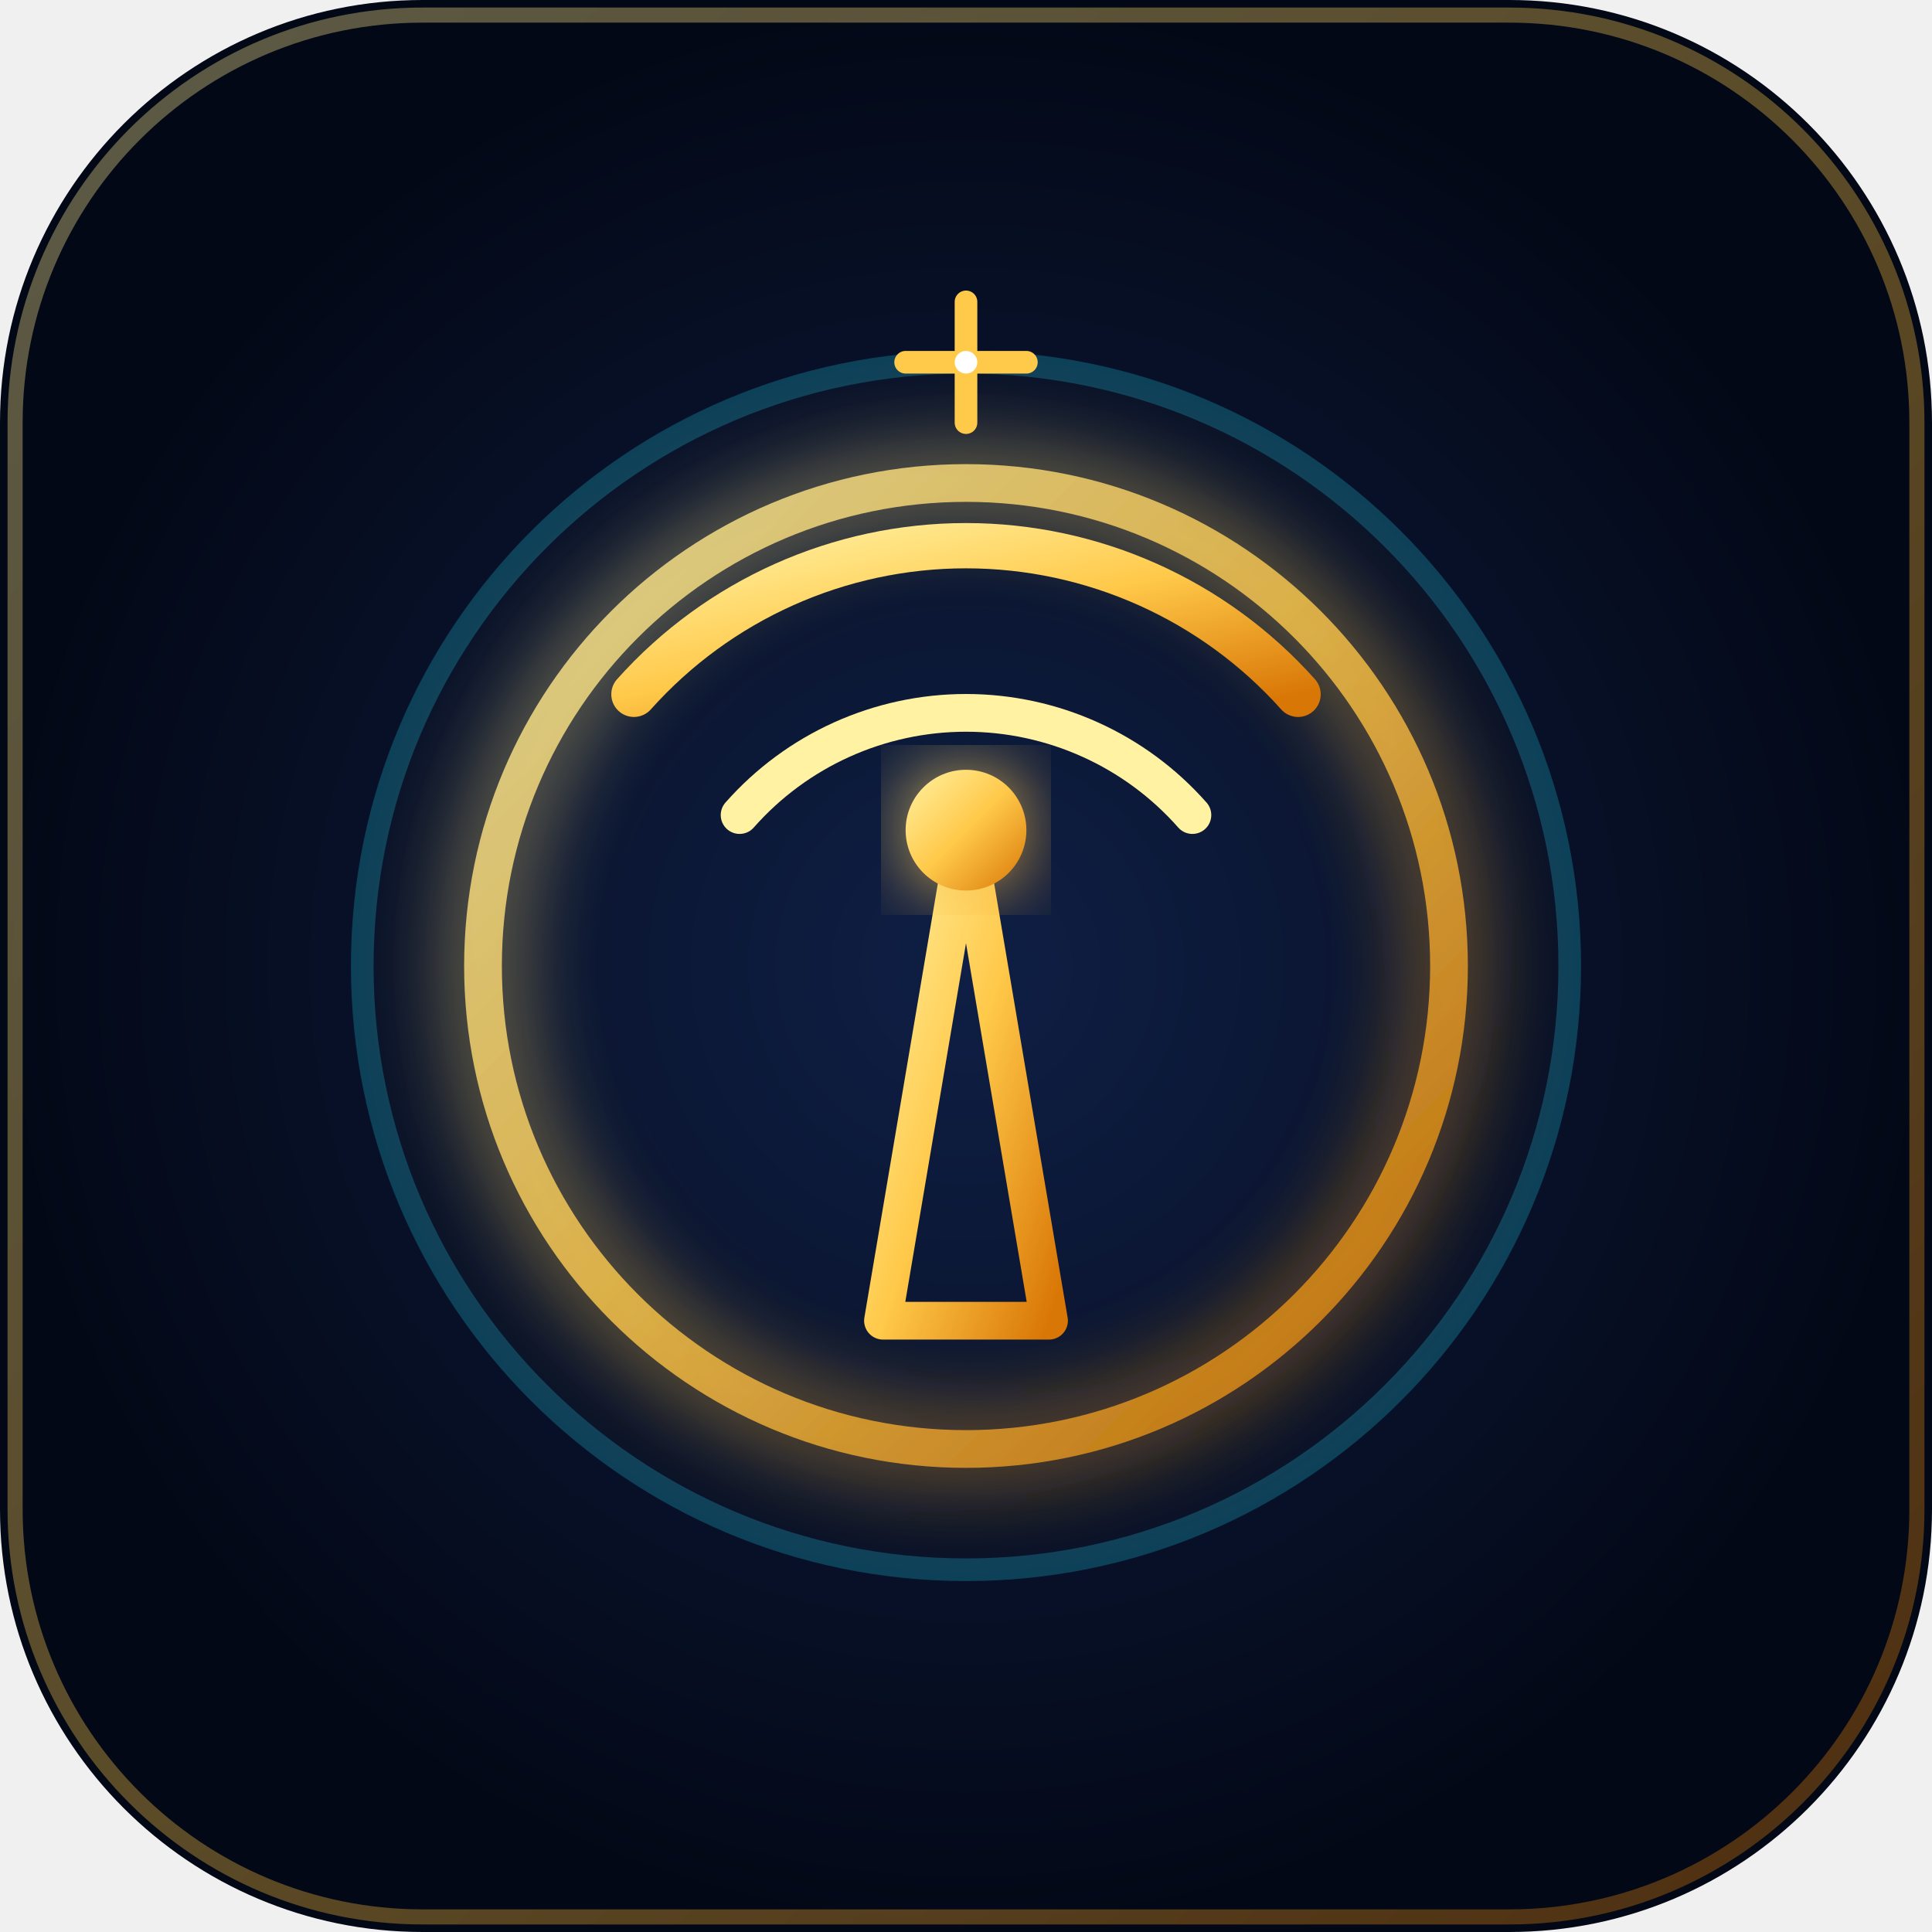
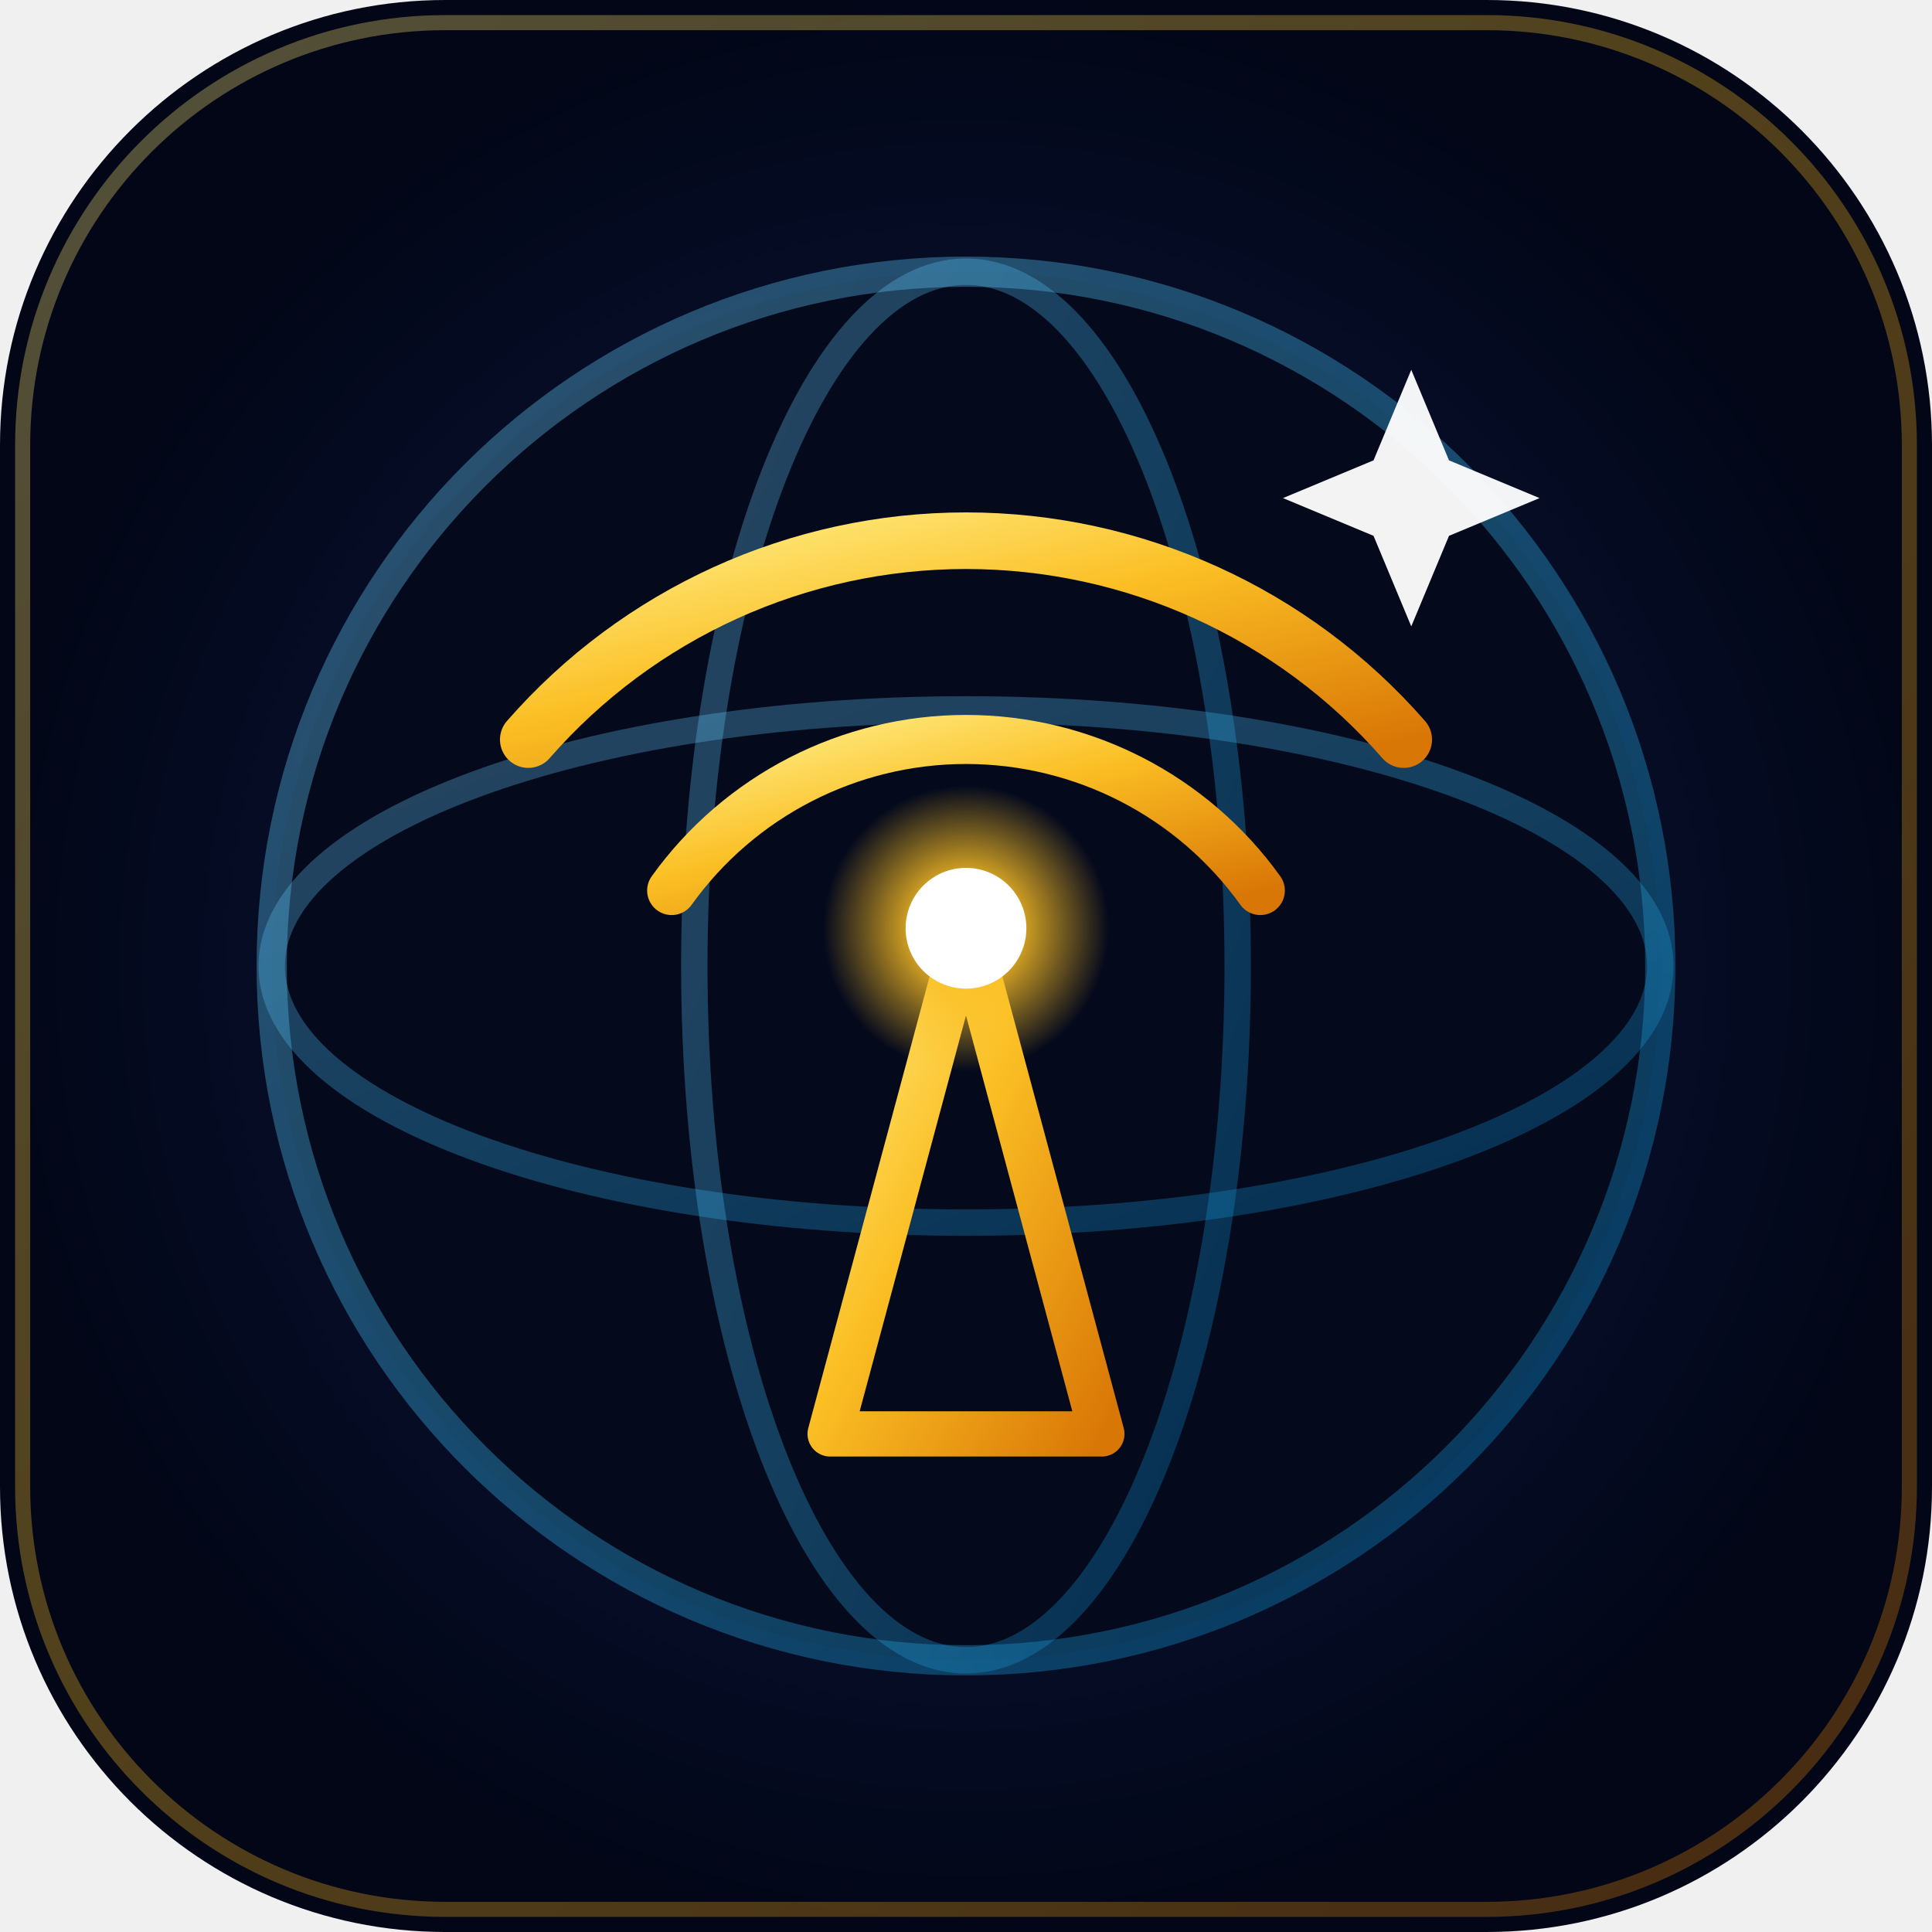
<svg xmlns="http://www.w3.org/2000/svg" viewBox="0 0 512 512" width="512" height="512">
  <defs>
-     <radialGradient id="bgGlow" cx="50%" cy="50%" r="50%">
-       <stop offset="0%" stop-color="#0f1f45" />
-       <stop offset="100%" stop-color="#030816" />
+     <radialGradient id="pwaBg" cx="50%" cy="50%" r="50%">
+       <stop offset="0%" stop-color="#0f214d" />
+       <stop offset="65%" stop-color="#060e28" />
+       <stop offset="100%" stop-color="#020617" />
    </radialGradient>
-     <linearGradient id="goldGrad" x1="0%" y1="0%" x2="100%" y2="100%">
-       <stop offset="0%" stop-color="#FFF2A3" />
-       <stop offset="50%" stop-color="#FFC94A" />
-       <stop offset="100%" stop-color="#D97706" />
+     <linearGradient id="pwaGold" x1="0%" y1="0%" x2="100%" y2="100%">
+       <stop offset="0%" stop-color="#fef08a" />
+       <stop offset="45%" stop-color="#fbbf24" />
+       <stop offset="100%" stop-color="#d97706" />
    </linearGradient>
-     <filter id="aura" x="-20%" y="-20%" width="140%" height="140%">
-       <feGaussianBlur stdDeviation="12" result="blur" />
-       <feComposite in="SourceGraphic" in2="blur" operator="over" />
-     </filter>
+     <linearGradient id="pwaCyan" x1="0%" y1="0%" x2="100%" y2="100%">
+       <stop offset="0%" stop-color="#7dd3fc" />
+       <stop offset="50%" stop-color="#38bdf8" />
+       <stop offset="100%" stop-color="#0284c7" />
+     </linearGradient>
+     <radialGradient id="pwaCoreGlow" cx="50%" cy="50%" r="50%">
+       <stop offset="0%" stop-color="#ffffff" />
+       <stop offset="35%" stop-color="#fbbf24" stop-opacity="0.9" />
+       <stop offset="100%" stop-color="#fbbf24" stop-opacity="0" />
+     </radialGradient>
  </defs>
-   <rect width="512" height="512" rx="112" fill="url(#bgGlow)" />
-   <rect width="504" height="504" x="4" y="4" rx="108" fill="none" stroke="url(#goldGrad)" stroke-width="4" stroke-opacity="0.35" />
-   <circle cx="256" cy="256" r="160" fill="none" stroke="#22D3EE" stroke-width="6" stroke-opacity="0.25" />
-   <circle cx="256" cy="256" r="128" fill="none" stroke="url(#goldGrad)" stroke-width="10" stroke-opacity="0.8" filter="url(#aura)" />
-   <path d="M168 184 A118 118 0 0 1 344 184" fill="none" stroke="url(#goldGrad)" stroke-width="12" stroke-linecap="round" />
-   <path d="M196 216 A80 80 0 0 1 316 216" fill="none" stroke="#FFF2A3" stroke-width="10" stroke-linecap="round" />
-   <path d="M256 220 L234 350 L278 350 Z" fill="none" stroke="url(#goldGrad)" stroke-width="10" stroke-linejoin="round" />
-   <path d="M242 290 L270 290" stroke="url(#goldGrad)" stroke-width="8" stroke-linecap="round" />
-   <circle cx="256" cy="220" r="16" fill="url(#goldGrad)" filter="url(#aura)" />
-   <path d="M256 80 L256 112 M240 96 L272 96" stroke="#FFC94A" stroke-width="6" stroke-linecap="round" />
-   <circle cx="256" cy="96" r="3" fill="#FFF" />
+   <rect width="512" height="512" rx="118" fill="url(#pwaBg)" />
+   <rect width="500" height="500" x="6" y="6" rx="112" fill="none" stroke="url(#pwaGold)" stroke-width="4" stroke-opacity="0.32" />
+   <circle cx="256" cy="256" r="184" fill="#04091c" stroke="url(#pwaCyan)" stroke-width="8" stroke-opacity="0.35" />
+   <ellipse cx="256" cy="256" rx="184" ry="68" stroke="url(#pwaCyan)" stroke-width="7" stroke-opacity="0.3" fill="none" />
+   <ellipse cx="256" cy="256" rx="72" ry="184" stroke="url(#pwaCyan)" stroke-width="7" stroke-opacity="0.3" fill="none" />
+   <path d="M140 196 A154 154 0 0 1 372 196" fill="none" stroke="url(#pwaGold)" stroke-width="15" stroke-linecap="round" />
+   <path d="M178 236 A96 96 0 0 1 334 236" fill="none" stroke="url(#pwaGold)" stroke-width="13" stroke-linecap="round" />
+   <path d="M256 246 L220 380 L292 380 Z" fill="none" stroke="url(#pwaGold)" stroke-width="12" stroke-linejoin="round" />
+   <line x1="230" y1="324" x2="282" y2="324" stroke="url(#pwaGold)" stroke-width="10" stroke-linecap="round" />
+   <circle cx="256" cy="246" r="38" fill="url(#pwaCoreGlow)" />
+   <circle cx="256" cy="246" r="16" fill="#ffffff" />
+   <path d="M374 98 L384 122 L408 132 L384 142 L374 166 L364 142 L340 132 L364 122 Z" fill="#ffffff" opacity="0.95" />
</svg>
